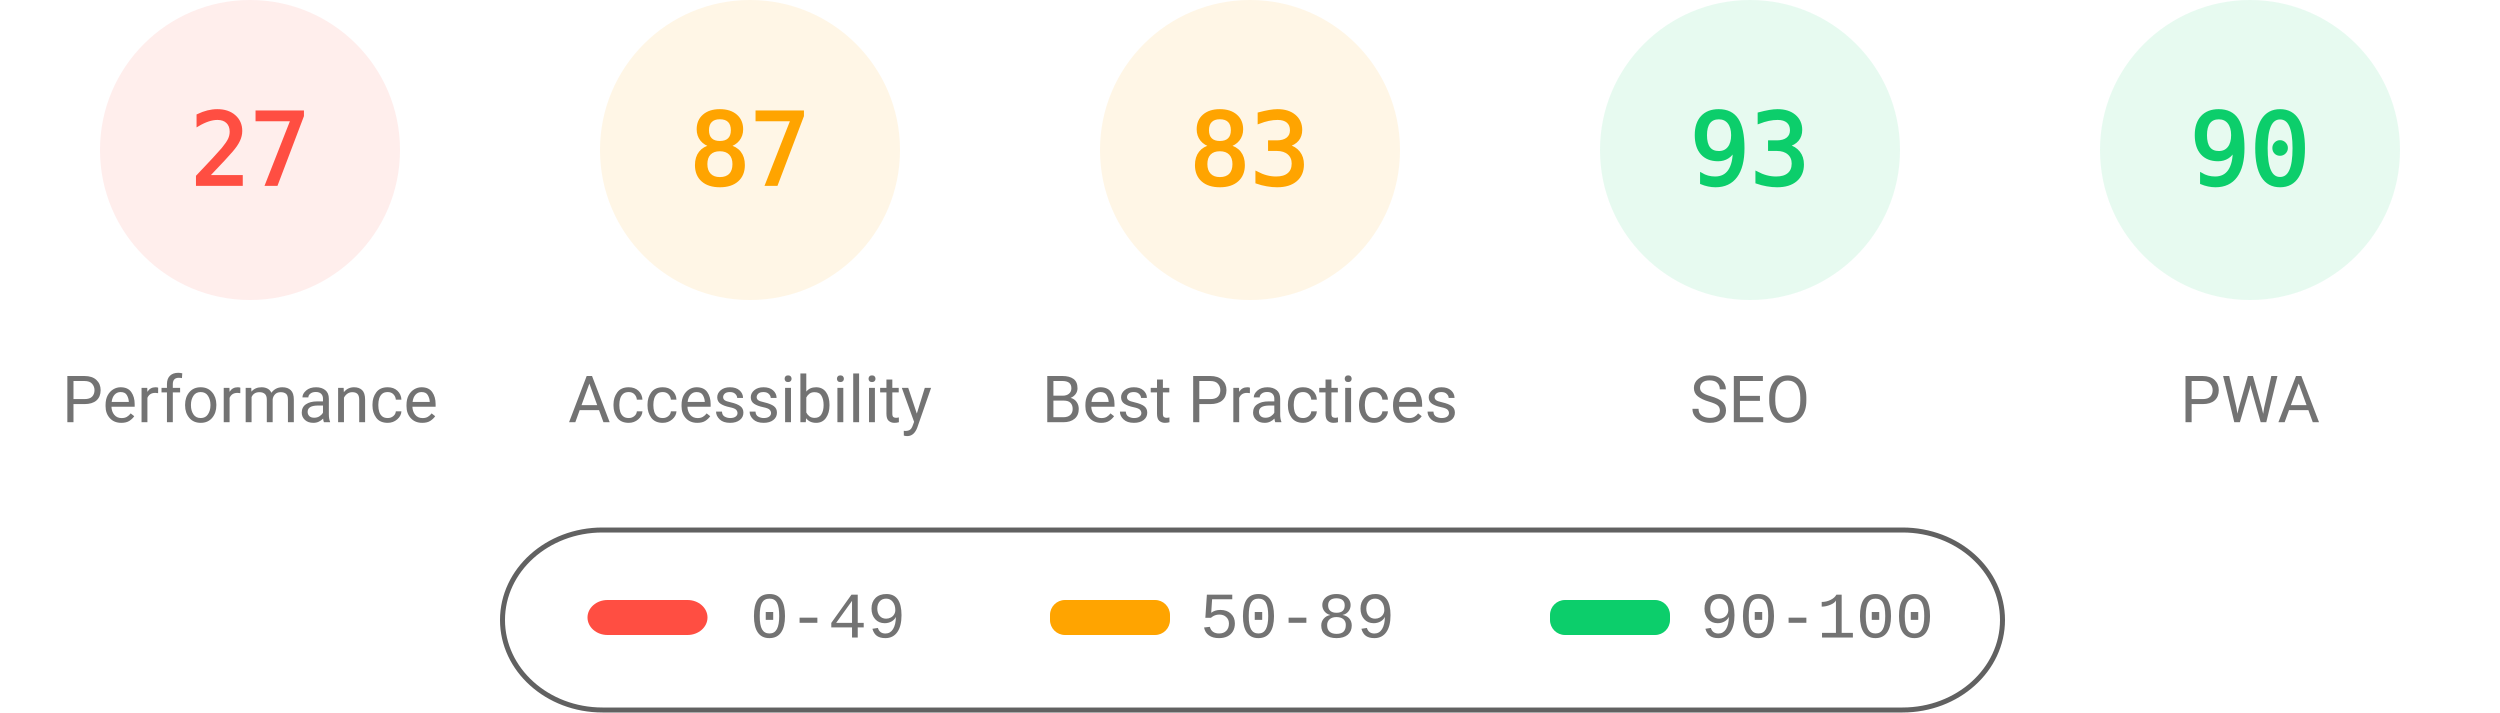
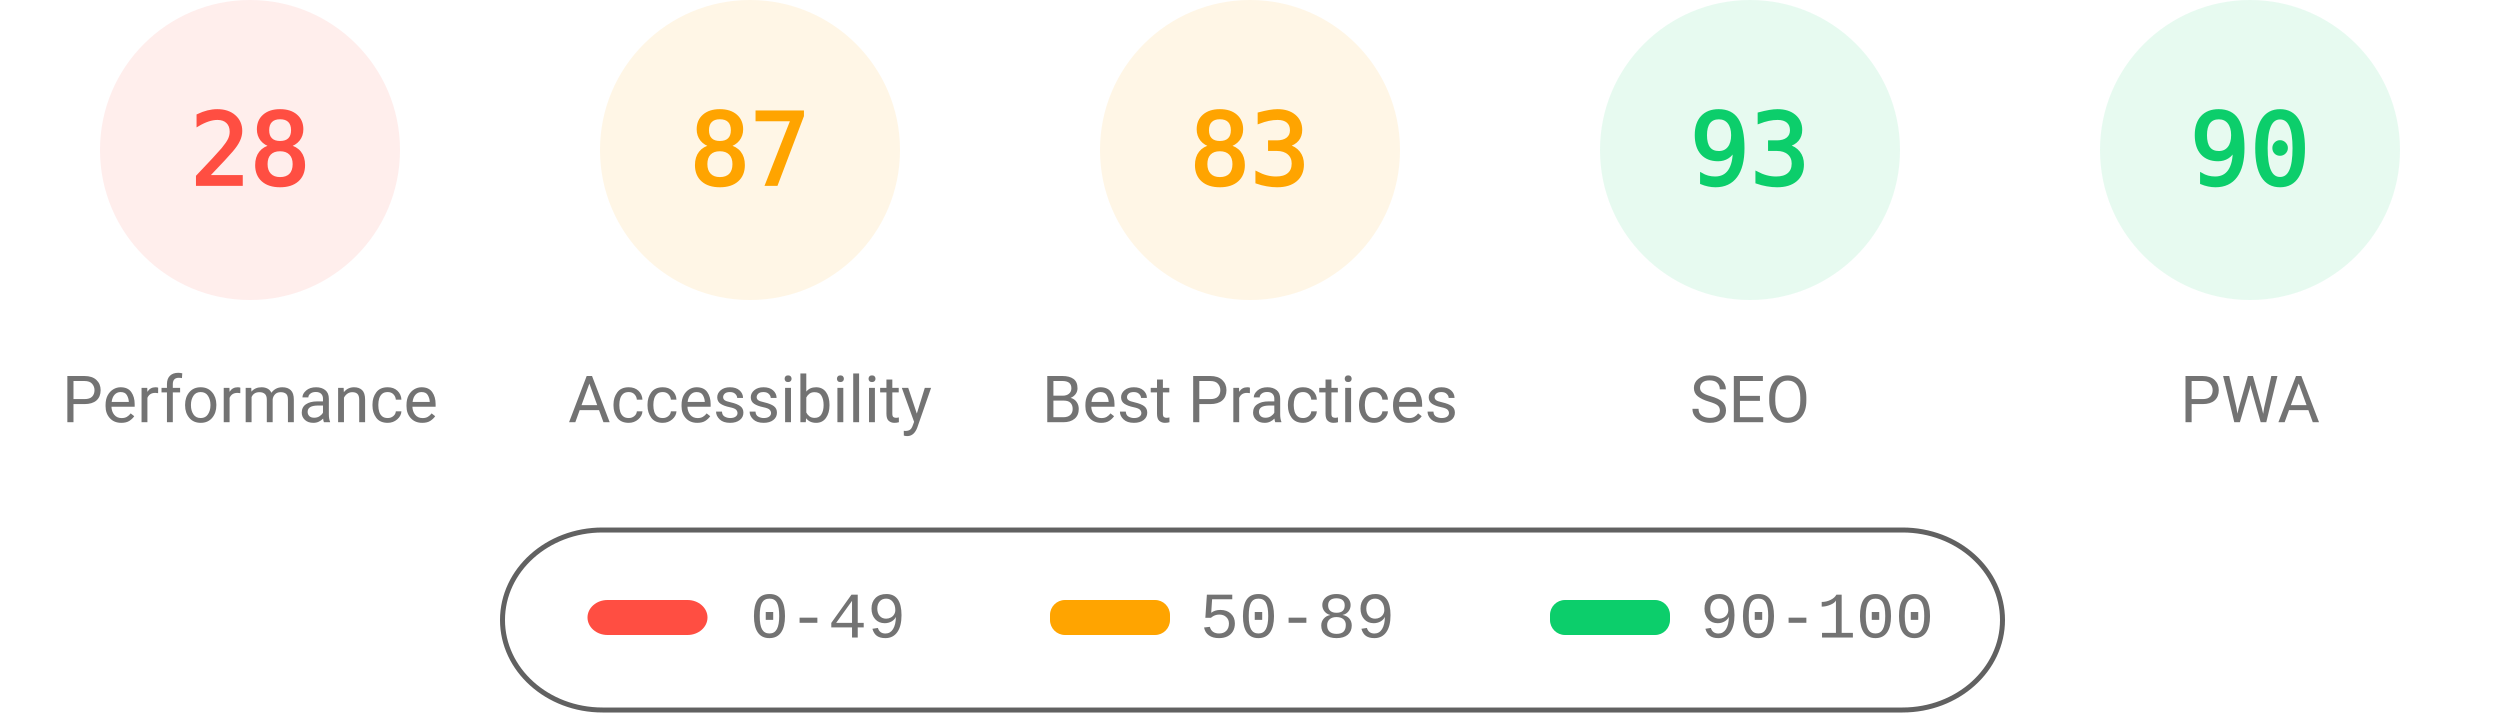
<svg xmlns="http://www.w3.org/2000/svg" fill="none" width="1000" height="285">
  <style>.gauge-base{opacity:.1}.gauge-arc{fill:none;animation-delay:250ms;stroke-linecap:round;transform:rotate(-90deg);transform-origin:100px 60px;animation:load-gauge 1s ease forwards}.guage-text{font-size:40px;font-family:monospace;text-align:center}.guage-red{color:#ff4e42;fill:#ff4e42;stroke:#ff4e42}.guage-orange{color:#ffa400;fill:#ffa400;stroke:#ffa400}.guage-green{color:#0cce6b;fill:#0cce6b;stroke:#0cce6b}.guage-undefined{color:#5c5c5c;fill:#5c5c5c;stroke:#5c5c5c}.guage-title{color:#737373;fill:#737373;stroke:none;font-size:26px;line-height:26px;font-family:Roboto,Halvetica,Arial,sans-serif}@keyframes load-gauge{from{stroke-dasharray:0 352.858}}</style>
  <svg class="guage-div guage-perf guage-red" viewBox="0 0 200 200" width="200" height="200">
    <circle class="gauge-base" r="56" cx="100" cy="60" stroke-width="8" />
-     <circle class="gauge-arc guage-arc-1" r="56" cx="100" cy="60" stroke-width="8" style="stroke-dasharray:95.002,351.858" />
-     <text class="guage-text" x="100" y="60" alignment-baseline="central" dominant-baseline="central" text-anchor="middle">27</text>
+     <circle class="gauge-arc guage-arc-1" r="56" cx="100" cy="60" stroke-width="8" style="stroke-dasharray:98.52,351.858" />
+     <text class="guage-text" x="100" y="60" alignment-baseline="central" dominant-baseline="central" text-anchor="middle">28</text>
    <text class="guage-title" x="100" y="160" alignment-baseline="central" dominant-baseline="central" text-anchor="middle">Performance</text>
  </svg>
  <svg class="guage-div guage-acc guage-orange" viewBox="0 0 200 200" width="200" height="200" x="200">
    <circle class="gauge-base" r="56" cx="100" cy="60" stroke-width="8" />
    <circle class="gauge-arc guage-arc-2" r="56" cx="100" cy="60" stroke-width="8" style="stroke-dasharray:306.116,351.858" />
    <text class="guage-text" x="100" y="60" alignment-baseline="central" dominant-baseline="central" text-anchor="middle">87</text>
    <text class="guage-title" x="100" y="160" alignment-baseline="central" dominant-baseline="central" text-anchor="middle">Accessibility</text>
  </svg>
  <svg class="guage-div guage-best guage-orange" viewBox="0 0 200 200" width="200" height="200" x="400">
    <circle class="gauge-base" r="56" cx="100" cy="60" stroke-width="8" />
    <circle class="gauge-arc guage-arc-3" r="56" cx="100" cy="60" stroke-width="8" style="stroke-dasharray:292.042,351.858" />
    <text class="guage-text" x="100" y="60" alignment-baseline="central" dominant-baseline="central" text-anchor="middle">83</text>
    <text class="guage-title" x="100" y="160" alignment-baseline="central" dominant-baseline="central" text-anchor="middle">Best Practices</text>
  </svg>
  <svg class="guage-div guage-seo guage-green" viewBox="0 0 200 200" width="200" height="200" x="600">
    <circle class="gauge-base" r="56" cx="100" cy="60" stroke-width="8" />
    <circle class="gauge-arc guage-arc-4" r="56" cx="100" cy="60" stroke-width="8" style="stroke-dasharray:327.228,351.858" />
    <text class="guage-text" x="100" y="60" alignment-baseline="central" dominant-baseline="central" text-anchor="middle">93</text>
    <text class="guage-title" x="100" y="160" alignment-baseline="central" dominant-baseline="central" text-anchor="middle">SEO</text>
  </svg>
  <svg class="guage-div guage-pwa guage-green" viewBox="0 0 200 200" width="200" height="200" x="800">
    <circle class="gauge-base" r="56" cx="100" cy="60" stroke-width="8" />
    <circle class="gauge-arc guage-arc-4" r="56" cx="100" cy="60" stroke-width="8" style="stroke-dasharray:316.672,351.858" />
    <text class="guage-text" x="100" y="60" alignment-baseline="central" dominant-baseline="central" text-anchor="middle">90</text>
    <text class="guage-title" x="100" y="160" alignment-baseline="central" dominant-baseline="central" text-anchor="middle">PWA</text>
  </svg>
  <svg width="604" height="76" x="200" y="210">
    <path fill="none" id="canvas_background" d="M-1-1h604v80H-1z" />
    <rect fill-opacity="0" stroke="#616161" stroke-width="2" rx="40" id="svg_2" height="72" width="600" y="2" x="1" fill="#000" />
    <rect stroke="#000" rx="8" id="svg_3" height="14" width="48" y="30" x="35" stroke-opacity="null" stroke-width="0" fill="#ff4e42" />
    <rect stroke="#000" rx="6" id="svg_4" height="14" width="48" y="30" x="220" stroke-opacity="null" stroke-width="0" fill="#ffa400" />
    <rect stroke="#000" rx="6" id="svg_5" height="14" width="48" y="30" x="420" stroke-opacity="null" stroke-width="0" fill="#0cce6b" />
    <text xml:space="preserve" text-anchor="start" font-family="'Courier New', Courier, monospace" font-size="26" id="svg_6" y="45" x="100" stroke-opacity="null" stroke-width="0" stroke="#000" fill="#737373">0-49</text>
    <text xml:space="preserve" text-anchor="start" font-family="'Courier New', Courier, monospace" font-size="26" id="svg_7" y="45" x="280" stroke-opacity="null" stroke-width="0" stroke="#000" fill="#737373">50-89</text>
    <text xml:space="preserve" text-anchor="start" font-family="'Courier New', Courier, monospace" font-size="26" id="svg_8" y="45" x="480" stroke-opacity="null" stroke-width="0" stroke="#000" fill="#737373">90-100</text>
  </svg>
</svg>
